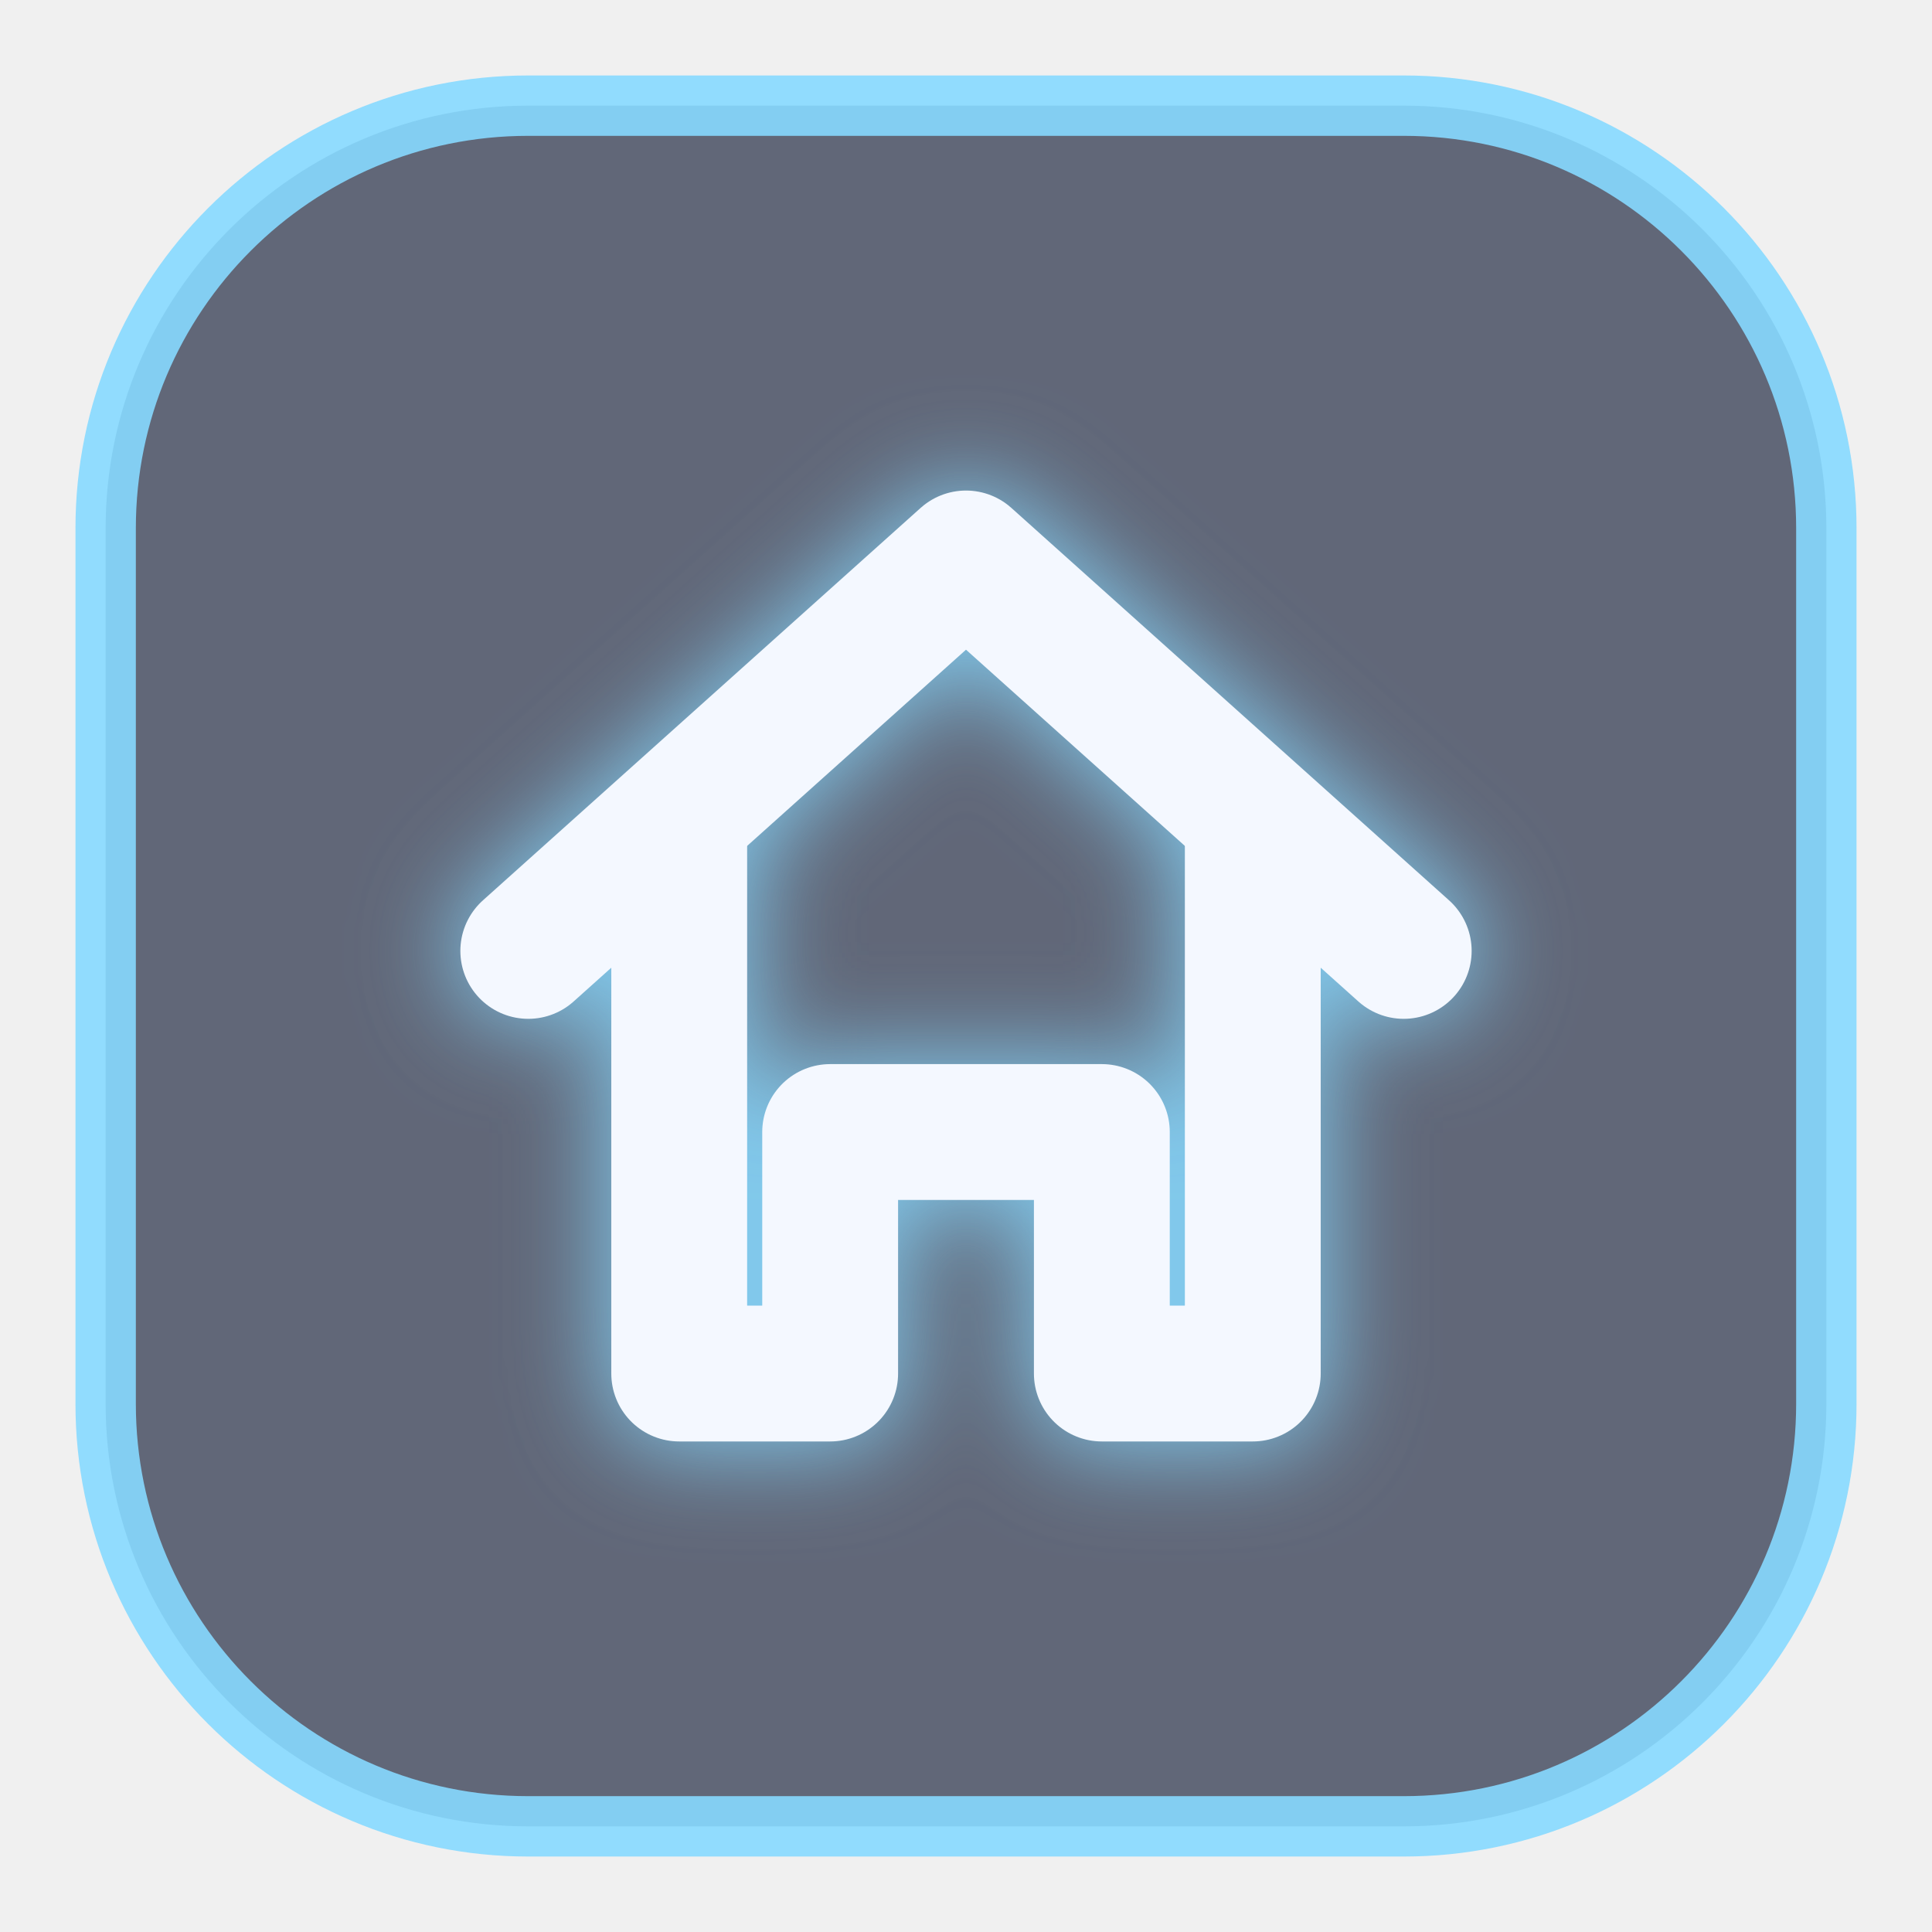
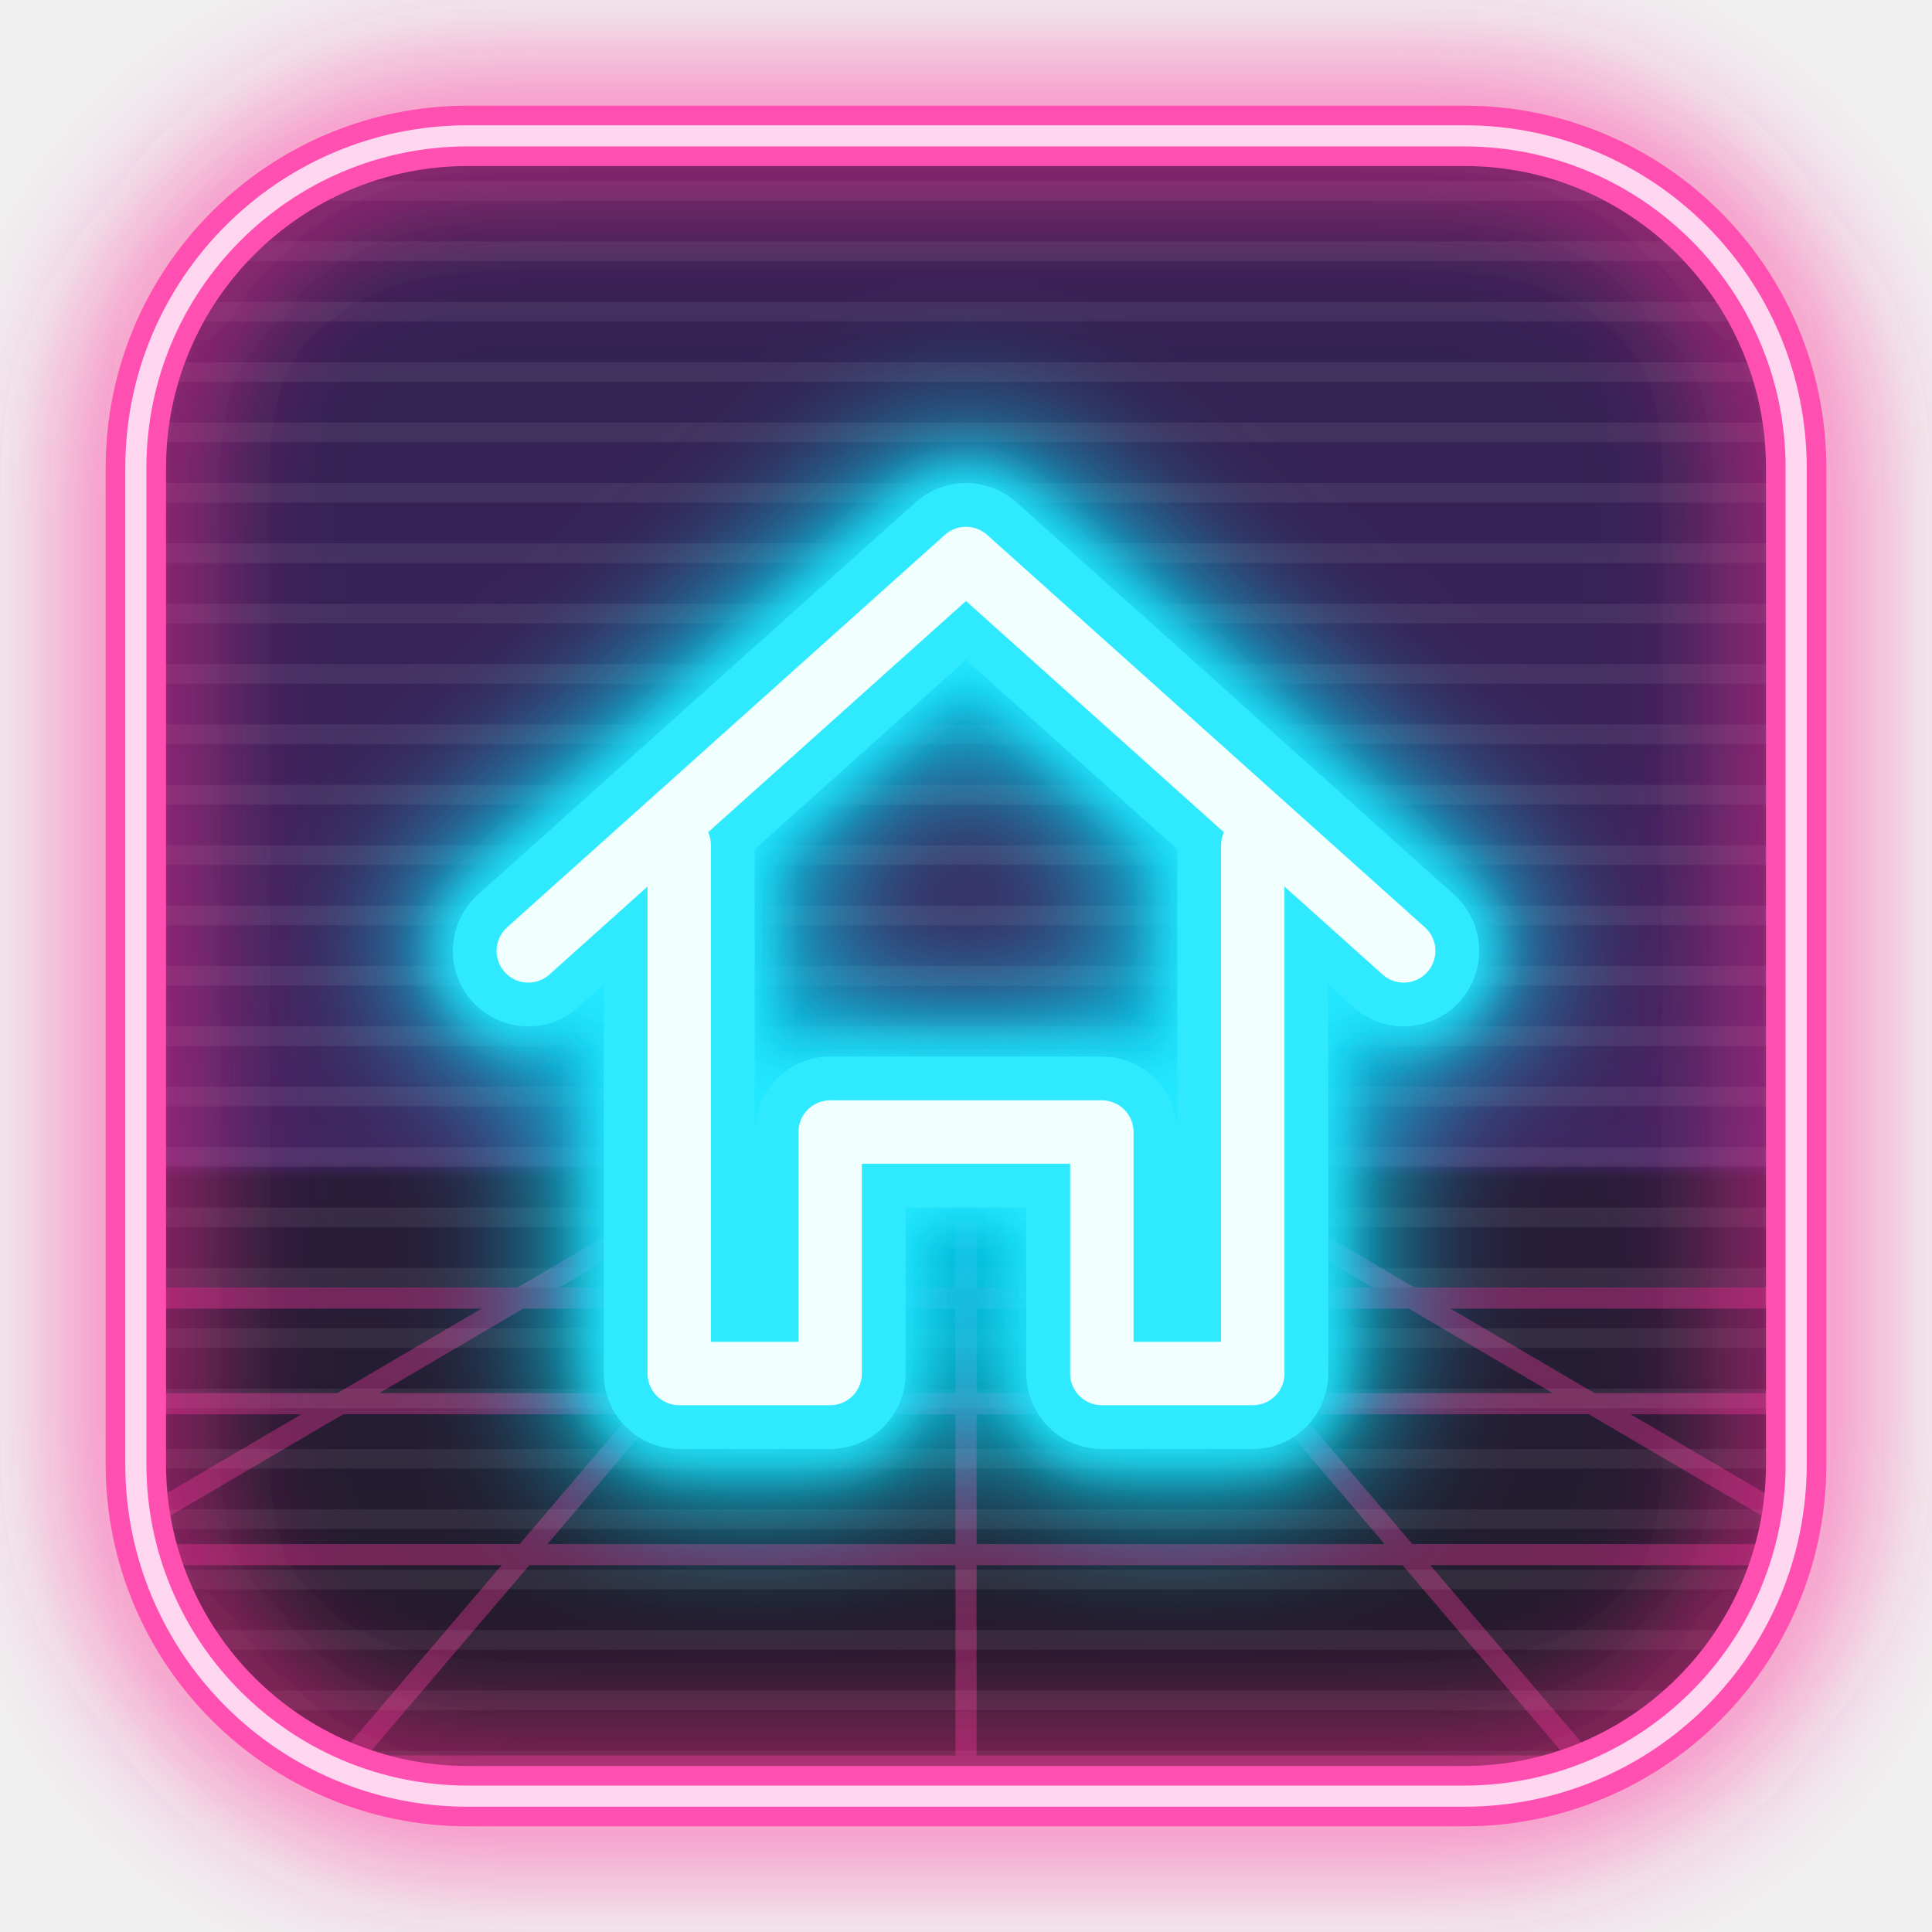
<svg xmlns="http://www.w3.org/2000/svg" width="128" height="128" viewBox="0 0 128 128">
  <defs>
-     <filter id="glow" x="-30%" y="-30%" width="160%" height="160%">
-       <feGaussianBlur stdDeviation="3.2" />
+     <linearGradient id="sky" x1="0" y1="0" x2="0" y2="1">
+       <stop offset="0" stop-color="#1A0B3D" />
+       <stop offset="0.62" stop-color="#2B0E4F" />
+       <stop offset="0.63" stop-color="#120626" />
+       <stop offset="1" stop-color="#07030F" />
+     </linearGradient>
+     <pattern id="scan" width="4" height="4" patternUnits="userSpaceOnUse">
+       <rect width="4" height="1.3" fill="#FFFFFF" fill-opacity="0.07" />
+     </pattern>
+     <clipPath id="plateClip">
+       <rect x="9" y="9" width="110" height="110" rx="22" />
+     </clipPath>
+     <filter id="bloom" x="-40%" y="-40%" width="180%" height="180%">
+       <feGaussianBlur stdDeviation="4.5" />
+     </filter>
+     <filter id="soft" x="-30%" y="-30%" width="160%" height="160%">
+       <feGaussianBlur stdDeviation="1.6" />
    </filter>
  </defs>
-   <rect x="7" y="7" width="114" height="114" rx="28" fill="#0A1430" fill-opacity="0.62" />
-   <rect x="7" y="7" width="114" height="114" rx="28" fill="none" stroke="#87D9FF" stroke-width="4" stroke-opacity="0.9" />
-   <g id="glyph-glow" filter="url(#glow)" fill="none" stroke="#87D9FF" stroke-width="10" stroke-linecap="round" stroke-linejoin="round" opacity="0.85">
-     <path d="M35 63 L64 37 L93 63" />
-     <path d="M45 56 V91 H55 V75 H73 V91 H83 V56" />
-   </g>
-   <g id="glyph" fill="none" stroke="#F4F8FF" stroke-width="9" stroke-linecap="round" stroke-linejoin="round">
-     <path d="M35 63 L64 37 L93 63" />
-     <path d="M45 56 V91 H55 V75 H73 V91 H83 V56" />
-   </g>
+   <rect class="plate" x="9" y="9" width="110" height="110" rx="22" fill="url(#sky)" fill-opacity="0.9" />
+   <path class="plate" clip-path="url(#plateClip)" d="M43.0 81 L-32.0 125 M53.5 81 L16.0 125 M64.0 81 L64.0 125 M74.5 81 L112.0 125 M85.0 81 L160.0 125 M0 86 H128 M0 93 H128 M0 103 H128 M0 117 H128" fill="none" stroke="#FF3EA5" stroke-width="1.4" stroke-opacity="0.35" />
+   <rect class="plate" clip-path="url(#plateClip)" x="9" y="9" width="110" height="110" fill="url(#scan)" />
+   <rect class="plate" x="9" y="9" width="110" height="110" rx="22" fill="none" stroke="#FF2E97" stroke-width="7" stroke-opacity="0.75" filter="url(#bloom)" />
+   <rect class="plate" x="9" y="9" width="110" height="110" rx="22" fill="none" stroke="#FF4FB0" stroke-width="4" />
+   <rect class="plate" x="9" y="9" width="110" height="110" rx="22" fill="none" stroke="#FFD6F0" stroke-width="1.4" />
+   <path d="M35 63 L64 37 L93 63 M45 56 V91 H55 V75 H73 V91 H83 V56" fill="none" stroke-linecap="round" stroke-linejoin="round" stroke="#00E1FF" stroke-width="17" stroke-opacity="0.85" filter="url(#bloom)" />
+   <path d="M35 63 L64 37 L93 63 M45 56 V91 H55 V75 H73 V91 H83 V56" fill="none" stroke-linecap="round" stroke-linejoin="round" stroke="#22E8FF" stroke-width="12" filter="url(#soft)" />
+   <path d="M35 63 L64 37 L93 63 M45 56 V91 H55 V75 H73 V91 H83 V56" fill="none" stroke-linecap="round" stroke-linejoin="round" stroke="#2FEAFF" stroke-width="10" />
+   <path d="M35 63 L64 37 L93 63 M45 56 V91 H55 V75 H73 V91 H83 V56" fill="none" stroke-linecap="round" stroke-linejoin="round" stroke="#F2FFFF" stroke-width="4.2" />
</svg>
